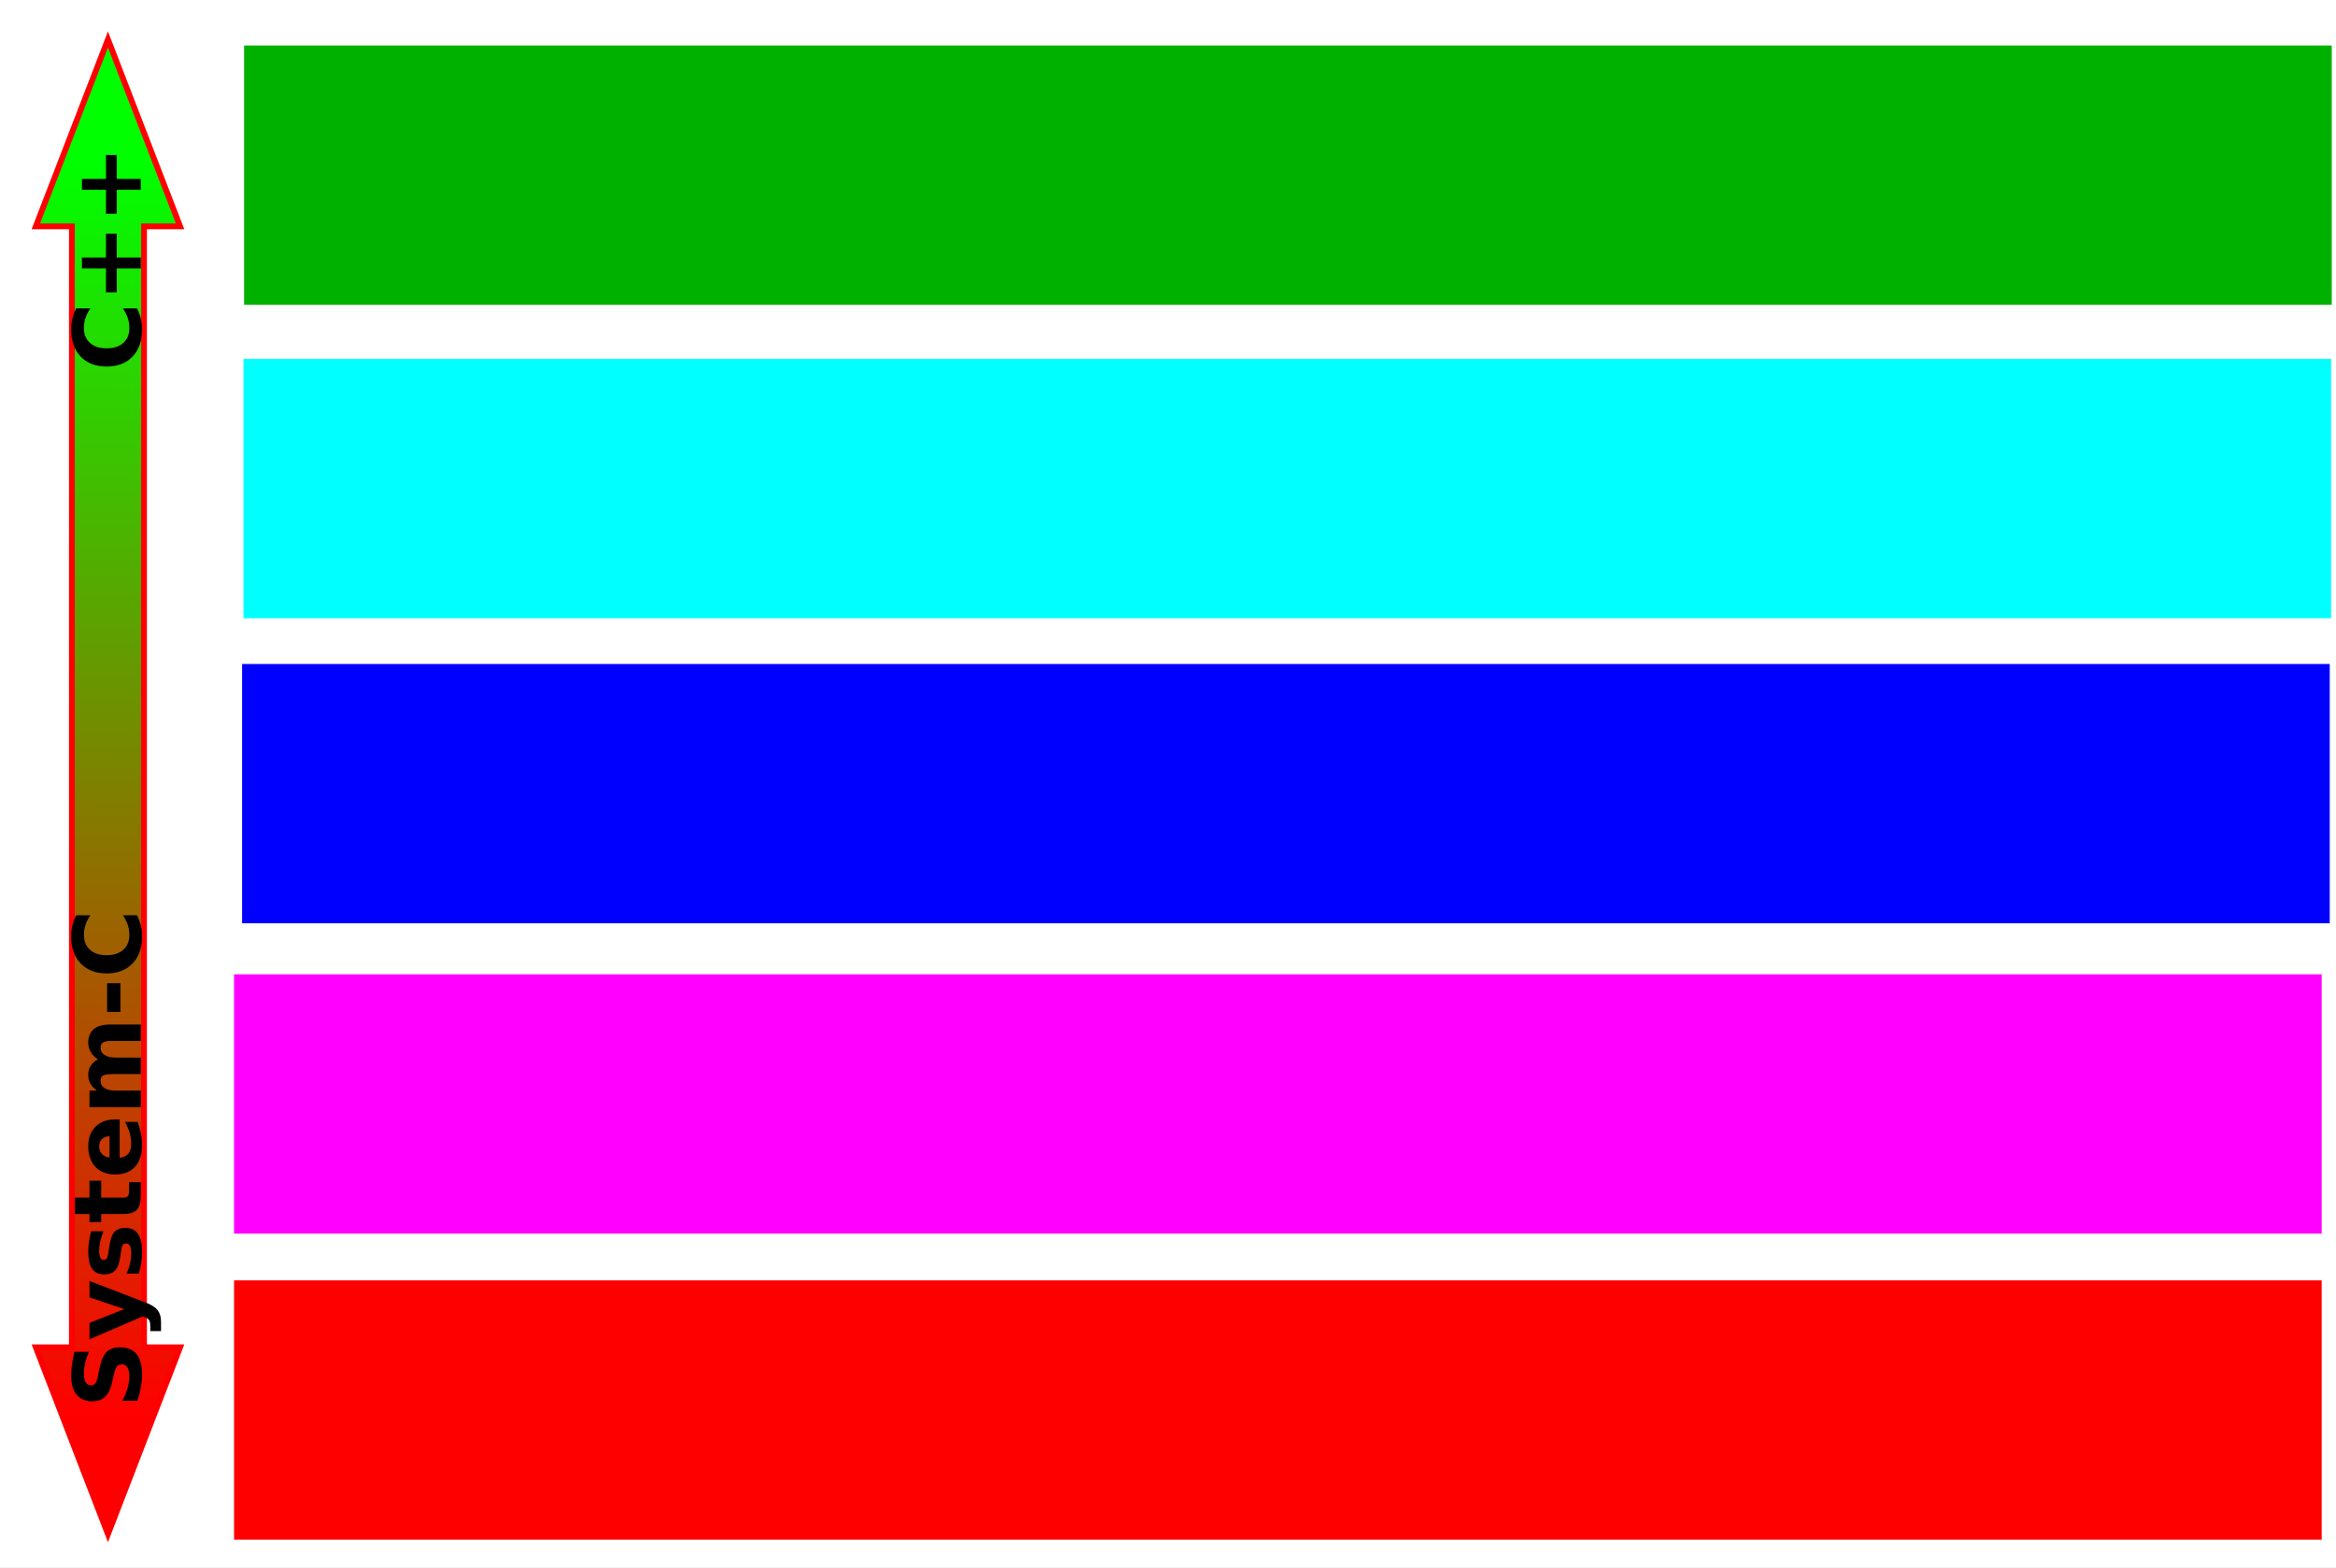
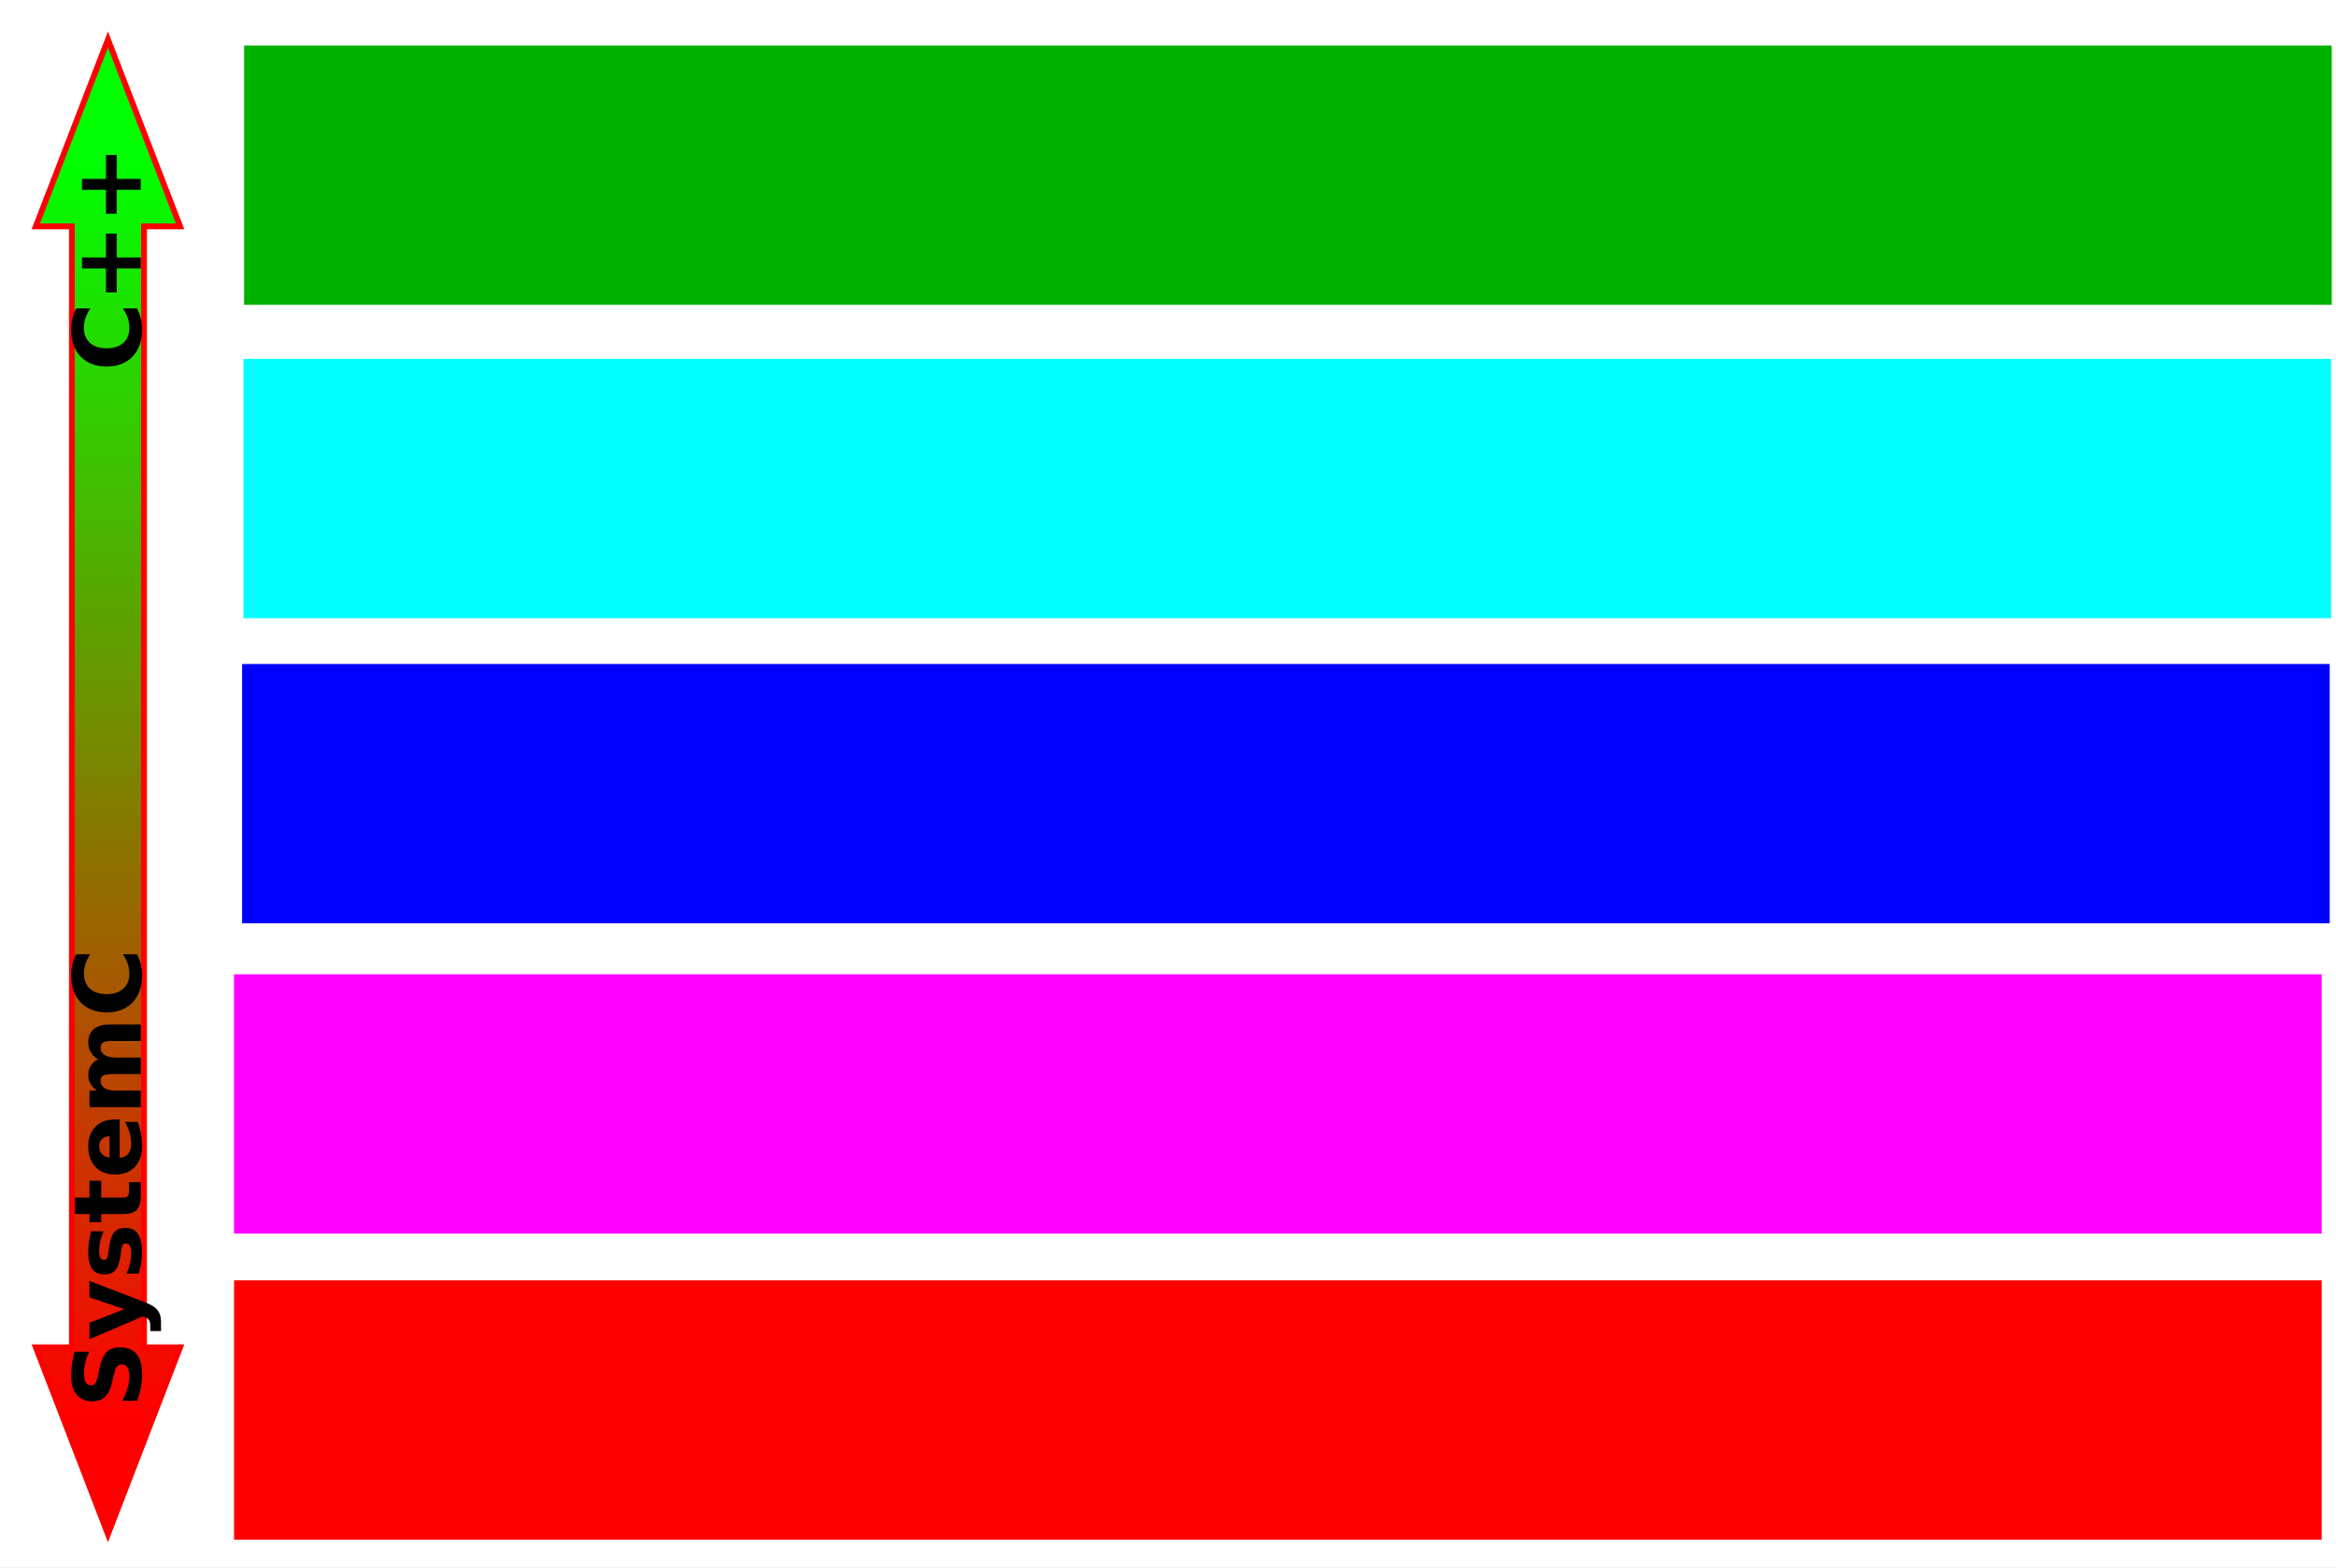
<svg xmlns="http://www.w3.org/2000/svg" xmlns:xlink="http://www.w3.org/1999/xlink" width="638.344" height="428.265" id="svg2" version="1.0">
  <defs id="defs4">
    <linearGradient id="linearGradient3222">
      <stop style="stop-color:#ff0000;stop-opacity:1;" offset="0" id="stop3224" />
      <stop style="stop-color:#00ff00;stop-opacity:1;" offset="1" id="stop3226" />
    </linearGradient>
    <linearGradient id="linearGradient3194">
      <stop style="stop-color:#ff0000;stop-opacity:1;" offset="0" id="stop3196" />
      <stop style="stop-color:#ff0000;stop-opacity:0;" offset="1" id="stop3198" />
    </linearGradient>
    <linearGradient xlink:href="#linearGradient3222" id="linearGradient3228" x1="67.37" y1="459.973" x2="69.5" y2="117.316" gradientUnits="userSpaceOnUse" />
    <linearGradient xlink:href="#linearGradient3222" id="linearGradient4352" gradientUnits="userSpaceOnUse" x1="67.37" y1="459.973" x2="69.5" y2="117.316" />
    <linearGradient xlink:href="#linearGradient3222" id="linearGradient4360" gradientUnits="userSpaceOnUse" x1="67.37" y1="459.973" x2="69.5" y2="117.316" gradientTransform="translate(0,451.7351)" />
  </defs>
  <g id="layer1" transform="translate(-40,-524.0974)">
    <g id="g4395">
      <rect y="524.097" x="40" height="428.265" width="638.344" id="rect4274" style="fill:#ffffff;fill-opacity:0.989;fill-rule:evenodd;stroke:none;stroke-width:1.586;stroke-miterlimit:4;stroke-dasharray:none;stroke-opacity:1" />
      <g transform="matrix(0.9463087,0,0,1,36.35878,451.7351)" id="g4276">
        <g id="g4278">
          <rect y="84.793" x="74.339" height="70.854" width="602.843" id="rect4280" style="fill:#00b100;fill-opacity:1" />
          <flowRoot transform="translate(-16.87408,-7.33338)" style="font-size:40px;text-align:center;text-anchor:middle" id="flowRoot4282" xml:space="preserve">
            <flowRegion id="flowRegion4284">
              <rect style="font-size:40px;text-align:center;text-anchor:middle" y="98.732" x="90.601" height="54.593" width="607.489" id="rect4286" />
            </flowRegion>
            <flowPara id="flowPara4288">Algorithmic model</flowPara>
          </flowRoot>
        </g>
        <g transform="translate(-0.18589,85.6434)" id="g4290">
          <rect y="84.793" x="74.339" height="70.854" width="602.843" id="rect4292" style="fill:#00ffff;fill-opacity:1;stroke:none;stroke-opacity:1" />
          <flowRoot transform="translate(-18.68072,-3.456427)" style="font-size:40px;text-align:center;text-anchor:middle" id="flowRoot4294" xml:space="preserve">
            <flowRegion id="flowRegion4296">
              <rect style="font-size:40px;text-align:center;text-anchor:middle" y="98.732" x="90.601" height="54.593" width="607.489" id="rect4298" />
            </flowRegion>
            <flowPara id="flowPara4300">Functional model</flowPara>
          </flowRoot>
        </g>
        <g transform="translate(599.9394,58.65816)" id="g4302">
          <rect style="fill:#0000ff;fill-opacity:1" id="rect4304" width="602.843" height="70.854" x="-526.181" y="195.14" />
          <flowRoot xml:space="preserve" id="flowRoot4306" style="font-size:40px;text-align:center;text-anchor:middle" transform="translate(-617.1794,106.8906)">
            <flowRegion id="flowRegion4308">
              <rect id="rect4310" width="607.489" height="54.593" x="90.601" y="98.732" style="font-size:40px;text-align:center;text-anchor:middle" />
            </flowRegion>
            <flowPara id="flowPara4312">Timed functional model</flowPara>
          </flowRoot>
        </g>
        <g transform="translate(-2.90388,253.7982)" id="g4314">
          <g id="g4316">
            <rect y="84.793" x="74.339" height="70.854" width="602.843" id="rect4318" style="fill:#ff00ff;fill-opacity:1" />
            <flowRoot transform="translate(-16.87408,-7.33338)" style="font-size:40px;text-align:center;text-anchor:middle" id="flowRoot4320" xml:space="preserve">
              <flowRegion id="flowRegion4322">
                <rect style="font-size:40px;text-align:center;text-anchor:middle" y="98.732" x="90.601" height="54.593" width="607.489" id="rect4324" />
              </flowRegion>
              <flowPara id="flowPara4326">Cycle-accurate model</flowPara>
            </flowRoot>
          </g>
        </g>
        <g id="g4328">
          <rect style="fill:#ff0000;fill-opacity:1" id="rect4330" width="602.843" height="70.854" x="71.435" y="422.223" />
          <flowRoot xml:space="preserve" id="flowRoot4332" style="font-size:40px;text-align:center;text-anchor:middle" transform="translate(-19.77796,330.0962)">
            <flowRegion id="flowRegion4334">
              <rect id="rect4336" width="607.489" height="54.593" x="90.601" y="98.732" style="font-size:40px;text-align:center;text-anchor:middle" />
            </flowRegion>
            <flowPara id="flowPara4338">Synthesizable (RTL) model</flowPara>
          </flowRoot>
        </g>
      </g>
      <path id="path4340" d="M 79.354,585.942 C 79.354,892.253 79.354,892.253 79.354,892.253 L 89.207,892.253 L 69.5,943.304 L 49.793,892.253 L 59.646,892.253 L 59.646,585.942 L 49.793,585.942 L 69.5,534.89 L 89.207,585.942 L 79.354,585.942 z" style="fill:url(#linearGradient4360);fill-opacity:1;fill-rule:evenodd;stroke:#ff0000;stroke-width:1.586;stroke-linecap:butt;stroke-linejoin:miter;stroke-miterlimit:4;stroke-dasharray:none;stroke-opacity:1" />
      <text transform="matrix(0,-1,1,0,0,0)" id="text4342" y="78.465" x="-625.537" style="font-size:25.647px;font-style:normal;font-variant:normal;font-weight:bold;font-stretch:normal;text-align:start;line-height:125%;writing-mode:lr-tb;text-anchor:start;fill:#000000;fill-opacity:1;stroke:none;stroke-width:1px;stroke-linecap:butt;stroke-linejoin:miter;stroke-opacity:1;font-family:Bitstream Vera Sans" xml:space="preserve">
        <tspan y="78.465" x="-625.537" id="tspan4344">C++</tspan>
      </text>
      <text transform="matrix(0,-1,1,0,0,0)" id="text4346" y="78.465" x="-908.846" style="font-size:25.647px;font-style:normal;font-variant:normal;font-weight:bold;font-stretch:normal;text-align:start;line-height:125%;writing-mode:lr-tb;text-anchor:start;fill:#000000;fill-opacity:1;stroke:none;stroke-width:1px;stroke-linecap:butt;stroke-linejoin:miter;stroke-opacity:1;font-family:Bitstream Vera Sans" xml:space="preserve">
-         <tspan y="78.465" x="-908.846" id="tspan4348">System-C</tspan>
+         <tspan y="78.465" x="-908.846" id="tspan4348">SystemC</tspan>
      </text>
    </g>
  </g>
</svg>
